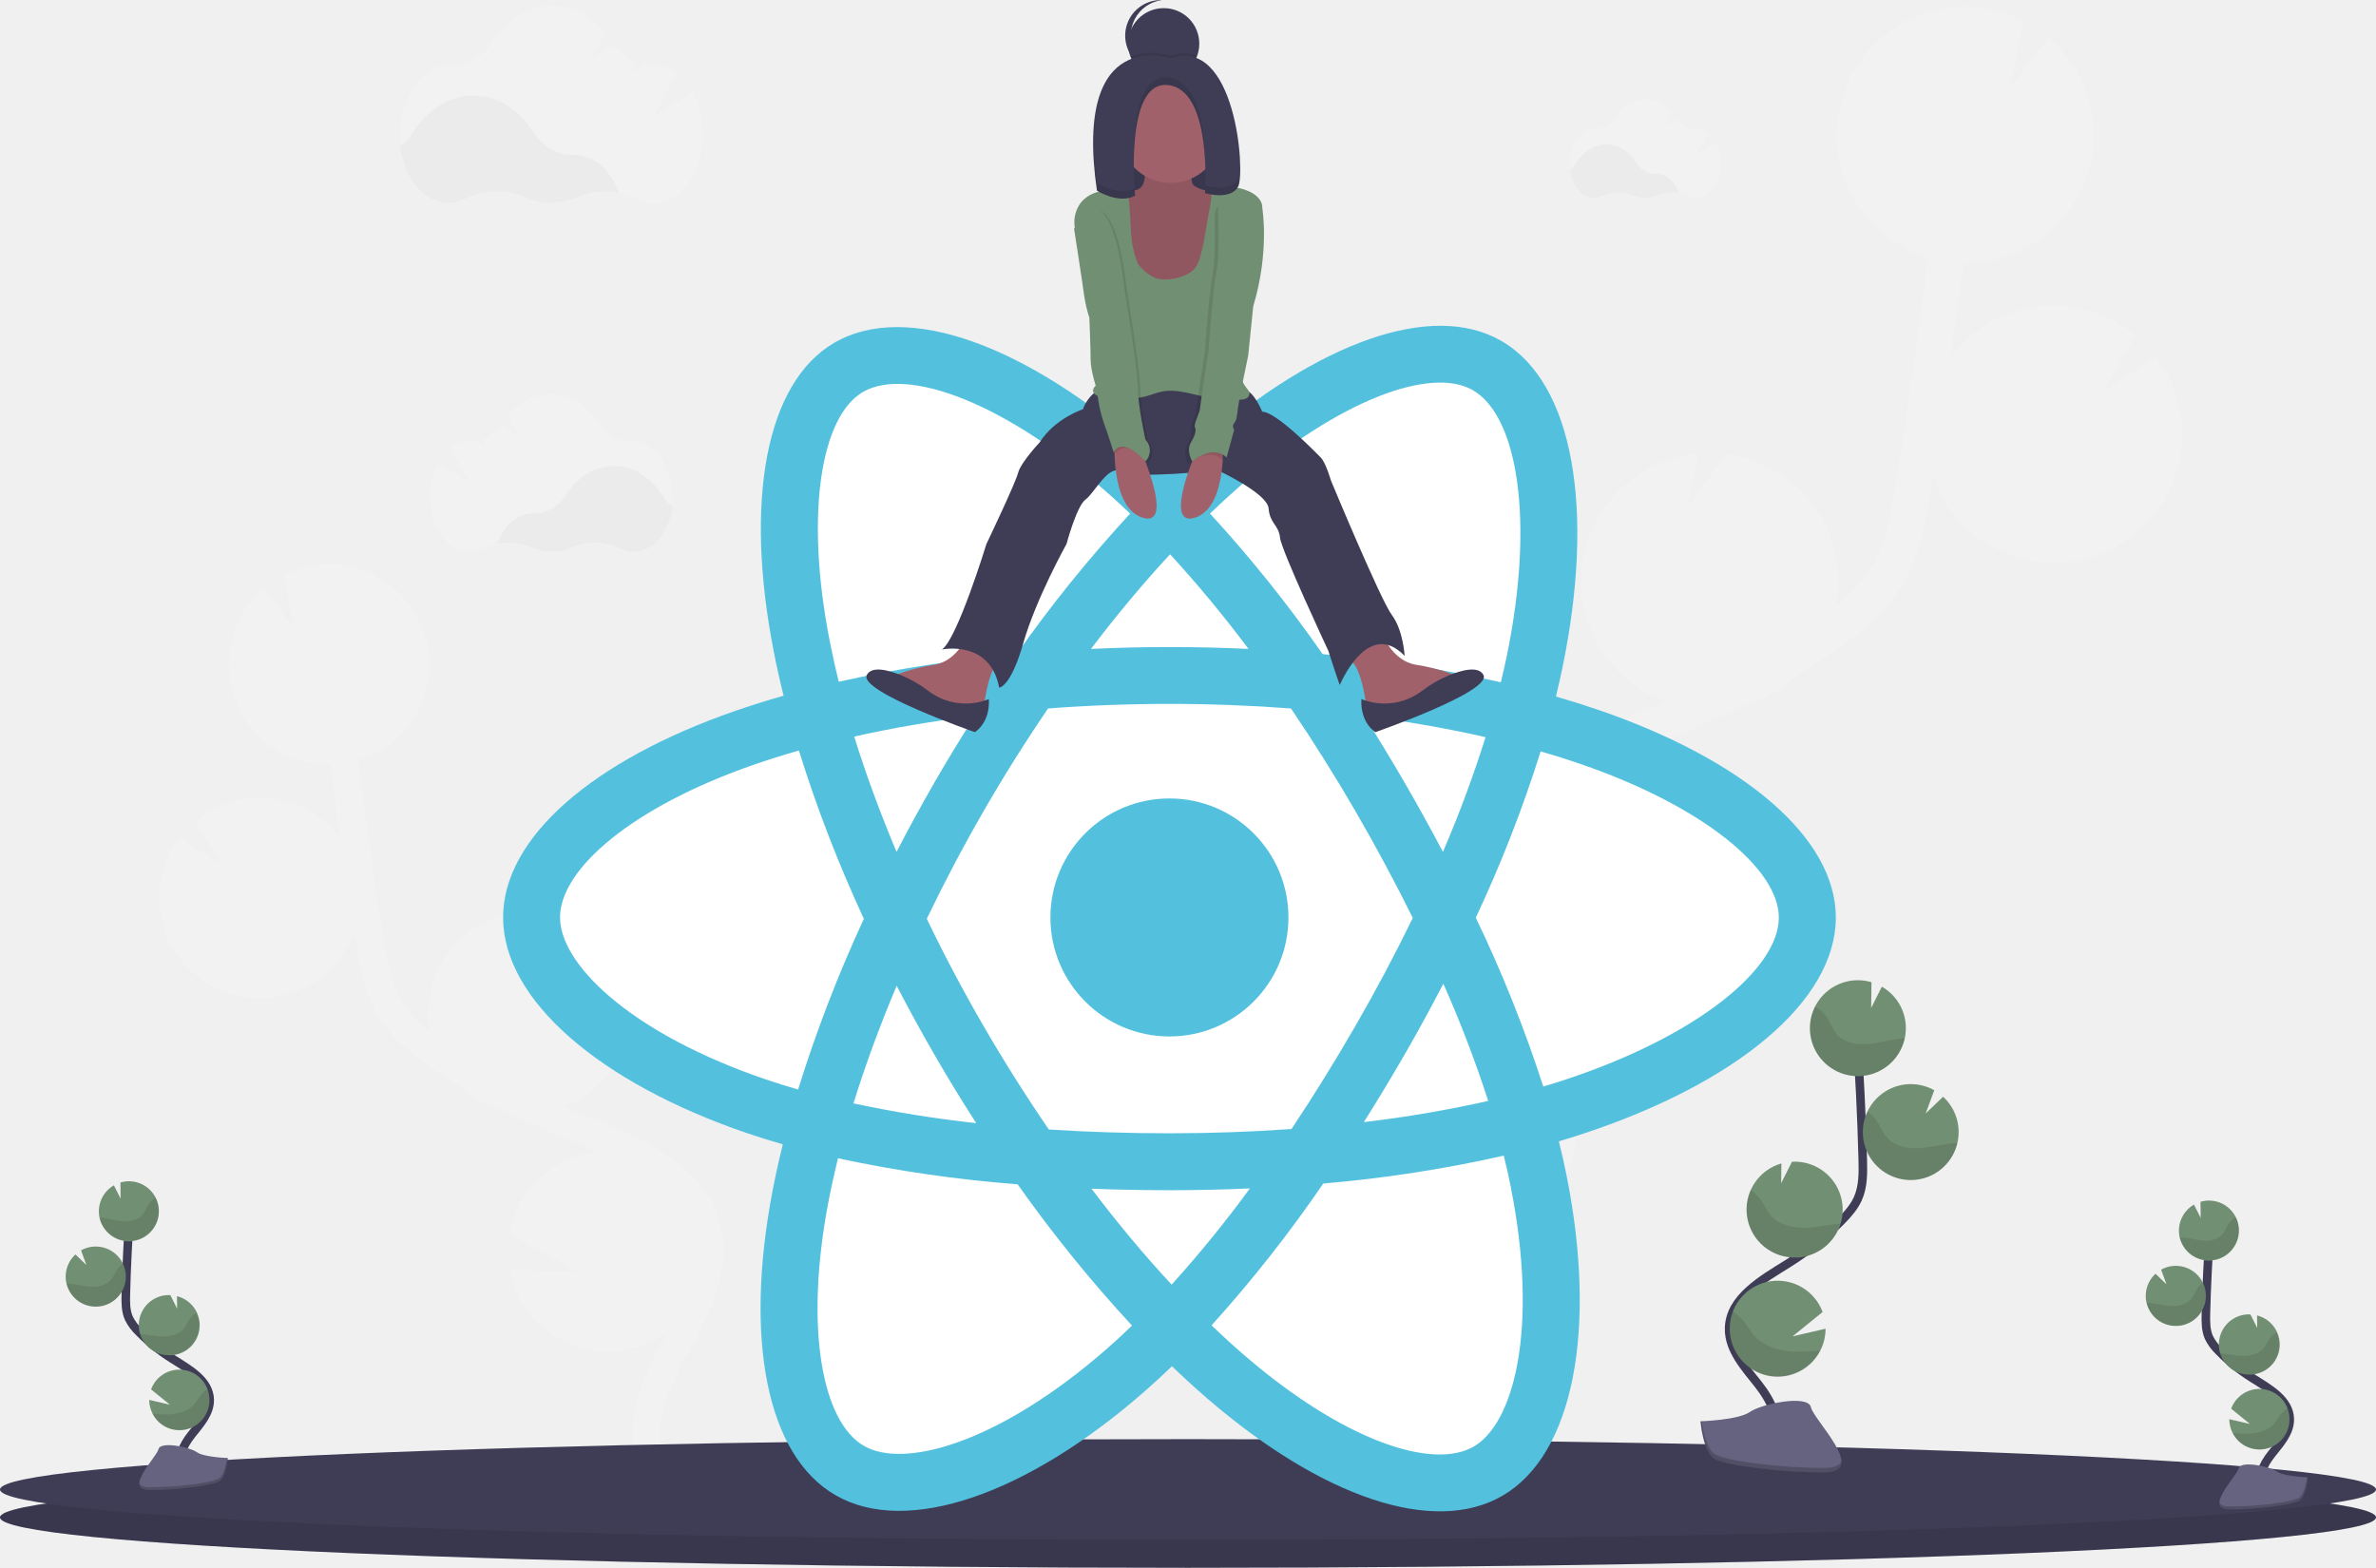
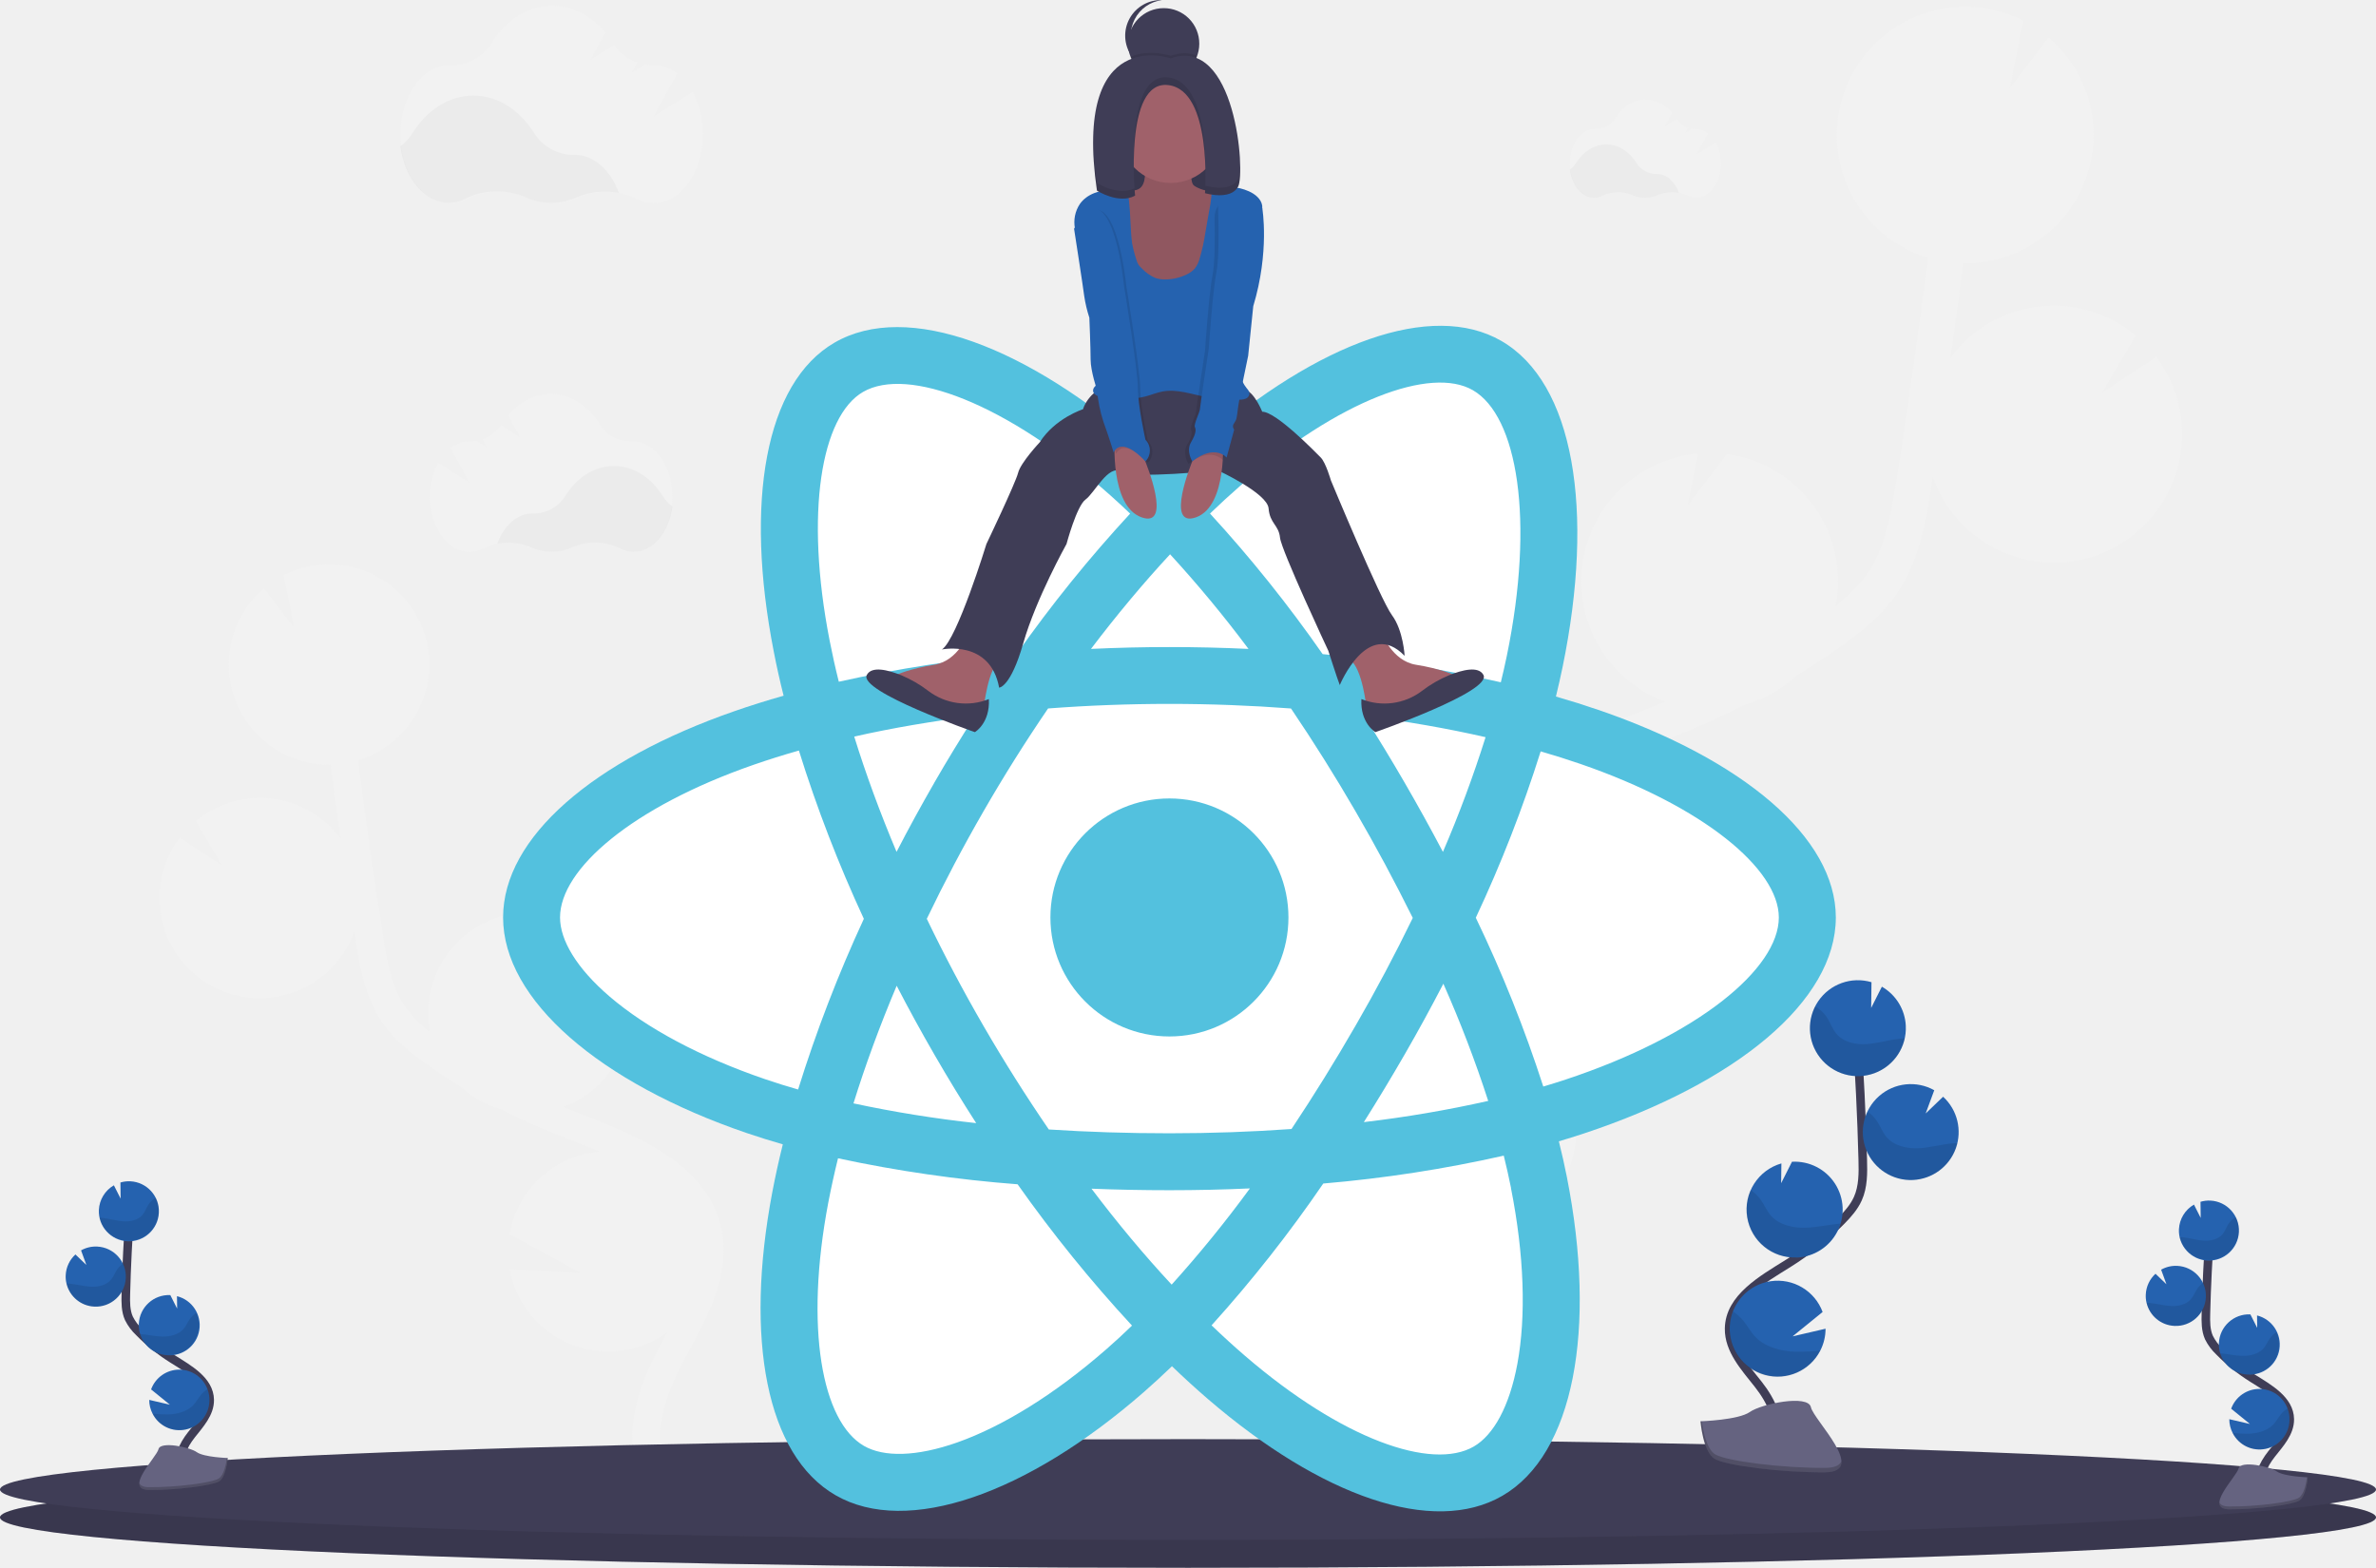
<svg xmlns="http://www.w3.org/2000/svg" id="a75d69e6-d07c-4db3-9c83-72b2470e5561" data-name="Layer 1" width="1108" height="731.18" viewBox="0 0 1108 731.18">
  <path d="M813.68,415.2l6.89-2.7c.66-.26,1.31-.54,2-.81a59.85,59.85,0,0,1,15.28-115.77l-4.8,24.2,18.22-23.92.16,0a59.87,59.87,0,0,1,51.16,67.45c-.15,1.13-.39,2.23-.6,3.34,5.61-4.43,10.87-9.32,14.81-15,8-11.54,10.71-25.76,13.47-43.17,5.47-34.48,10.4-69.34,14.84-104.18a59.83,59.83,0,0,1-42-65.36c.25-1.82.6-3.59,1-5.34.1-.44.2-.88.31-1.31.43-1.69.91-3.35,1.47-5,.09-.27.21-.52.3-.78.5-1.37,1-2.72,1.65-4,.22-.5.44-1,.67-1.47.69-1.43,1.42-2.83,2.22-4.19.27-.45.56-.88.83-1.33.62-1,1.27-2,1.94-2.93.36-.5.71-1,1.08-1.49l.27-.39,0,0a59.81,59.81,0,0,1,74.64-17l-6.24,31.49,18-23.64a59.5,59.5,0,0,1,16.32,68.62h.07c-.17.4-.38.78-.55,1.18-.33.74-.67,1.47-1,2.2-.46.93-1,1.84-1.45,2.74-.38.68-.75,1.36-1.16,2-.59,1-1.23,1.9-1.87,2.83-.38.54-.73,1.1-1.12,1.63-1,1.39-2.12,2.72-3.26,4-.4.45-.83.86-1.25,1.3-.81.86-1.62,1.71-2.48,2.52-.53.5-1.09,1-1.64,1.46-.79.7-1.6,1.38-2.43,2-.59.47-1.19.92-1.79,1.36-.87.63-1.75,1.22-2.64,1.81-.6.39-1.2.78-1.81,1.15-1,.61-2.05,1.17-3.1,1.72-.53.27-1,.57-1.59.83-1.58.77-3.2,1.48-4.85,2.11-.31.12-.64.21-.95.32-1.38.5-2.77,1-4.18,1.35-.61.17-1.23.31-1.85.46-1.15.28-2.31.54-3.48.76q-1,.18-2.07.33c-1.15.17-2.31.3-3.48.4-.69.06-1.37.12-2.07.16-1.26.06-2.53.07-3.8.06a2.08,2.08,0,0,0-.25,0q-2.82,22-5.92,44A59.82,59.82,0,0,1,1042,240.88l-15.68,26.58,25.21-16.59a59.68,59.68,0,0,1,11.5,44.16,58.76,58.76,0,0,1-4.5,15.94,59.83,59.83,0,0,1-111.19-4c-.23,1.48-.45,3-.68,4.46-2.44,15.35-5.47,34.46-16.23,50-7.29,10.56-17.33,18.36-27.09,25.22q-9.52,6.7-19.48,12.77a59.85,59.85,0,0,1-24.53,13.74q-16,8.19-32.69,14.81l-6.95,2.72c-6.25,2.44-12.65,4.94-19,7.6,1,.09,2,.17,3,.3a59.9,59.9,0,0,1,50.86,49.05l-42.31,23.11,42.18-1.89A59.16,59.16,0,0,1,843,534.54a59.87,59.87,0,0,1-82.7,11.74l2.1,3.91c1.4,2.58,2.78,5.15,4.12,7.7,18.33,34.74,19.66,64.74,3.75,84.49l-13-10.45c15.49-19.22,3.2-49.77-5.5-66.27-1.32-2.5-2.68-5-4-7.56C736,536.27,722.65,511.53,728,485.2,736,445.5,779.05,428.7,813.68,415.2Z" transform="translate(-46 -84.41)" fill="#f2f2f2" />
  <path d="M315.6,603.42l-5.38-2.11c-.52-.2-1-.43-1.54-.63a46.75,46.75,0,0,0-11.94-90.42l3.75,18.9-14.22-18.68h-.13a46.76,46.76,0,0,0-40,52.68c.12.89.31,1.74.47,2.61a55.84,55.84,0,0,1-11.56-11.73c-6.23-9-8.37-20.12-10.53-33.71C220.29,493.4,216.45,466.18,213,439a46.72,46.72,0,0,0,32.77-51.05c-.2-1.42-.47-2.8-.79-4.17l-.24-1c-.34-1.32-.71-2.62-1.15-3.88-.07-.21-.16-.41-.24-.61-.39-1.07-.82-2.12-1.28-3.15-.18-.38-.35-.77-.53-1.15-.54-1.11-1.11-2.2-1.73-3.26-.21-.36-.44-.7-.65-1-.49-.78-1-1.55-1.52-2.29-.28-.39-.55-.79-.84-1.17l-.21-.3h0a46.76,46.76,0,0,0-58.29-13.32l4.88,24.6-14.07-18.46a46.48,46.48,0,0,0-12.75,53.59h-.05c.13.31.29.61.43.92.26.58.52,1.15.8,1.72q.54,1.08,1.14,2.13c.29.54.58,1.07.9,1.59.46.75,1,1.48,1.46,2.21.3.42.57.86.88,1.27.8,1.08,1.65,2.12,2.54,3.13.31.35.65.67,1,1,.63.67,1.27,1.33,1.94,2,.41.4.85.77,1.28,1.14q.93.83,1.89,1.59c.46.36.93.71,1.4,1.06.68.49,1.37,1,2.06,1.41.47.31.94.61,1.42.9.79.48,1.6.91,2.42,1.34.42.22.82.45,1.24.66,1.24.6,2.5,1.15,3.79,1.64.24.1.5.16.74.25,1.07.39,2.16.75,3.27,1.06.47.13,1,.24,1.44.35.9.22,1.8.43,2.72.6l1.61.26c.9.13,1.81.23,2.72.31.54.05,1.07.09,1.62.12,1,.05,2,.06,3,.05h.19q2.2,17.22,4.62,34.41a46.71,46.71,0,0,0-67.48-8.14L149.49,488l-19.68-12.95a46.57,46.57,0,0,0-9,34.49A45.8,45.8,0,0,0,124.34,522a46.73,46.73,0,0,0,86.84-3.12c.18,1.15.35,2.32.53,3.48,1.9,12,4.27,26.92,12.67,39.08,5.7,8.24,13.54,14.33,21.16,19.69q7.44,5.24,15.21,10a46.88,46.88,0,0,0,19.16,10.74c8.32,4.26,16.84,8.14,25.54,11.56l5.42,2.13c4.88,1.9,9.88,3.85,14.81,5.93-.78.07-1.57.13-2.36.24A46.77,46.77,0,0,0,283.6,660l33,18-32.94-1.47a46.78,46.78,0,0,0,73.57,29.2c-.55,1-1.09,2-1.64,3.05-1.09,2-2.17,4-3.22,6-14.31,27.13-15.35,50.57-2.92,66l10.13-8.16c-12.1-15-2.5-38.87,4.3-51.76,1-1.95,2.09-3.92,3.16-5.9,9.19-17,19.61-36.37,15.46-56.94C376.29,627.08,342.64,614,315.6,603.42Z" transform="translate(-46 -84.41)" fill="#f2f2f2" />
  <ellipse cx="554" cy="707.68" rx="554" ry="23.5" fill="#3f3d56" />
  <ellipse cx="554" cy="707.68" rx="554" ry="23.5" opacity="0.1" />
  <ellipse cx="554" cy="694.68" rx="554" ry="23.5" fill="#3f3d56" />
  <path d="M131,770.73c-3-5.51.4-12.26,4.28-17.18s8.61-10,8.51-16.29c-.14-9-9.7-14.31-17.33-19.08a84.78,84.78,0,0,1-15.56-12.51,23,23,0,0,1-4.78-6.4c-1.58-3.52-1.53-7.52-1.43-11.38q.5-19.26,1.9-38.48" transform="translate(-46 -84.41)" fill="none" stroke="#3f3d56" stroke-miterlimit="10" stroke-width="4" />
-   <path d="M92.11,648.7a14,14,0,0,1,7-11.49l3.14,6.21-.09-7.52a13.86,13.86,0,0,1,4.62-.56A14,14,0,1,1,92.11,648.7Z" transform="translate(-46 -84.41)" fill="#718f72" />
-   <path d="M117.14,743.7a14,14,0,0,0,26.5-5.76,13.82,13.82,0,0,0-.91-5.69,14,14,0,0,0-26.27.15l8.77,7.13-9.64-2.24A13.89,13.89,0,0,0,117.14,743.7Z" transform="translate(-46 -84.41)" fill="#718f72" />
-   <path d="M124.07,716.45a14,14,0,0,0,4.46-27.54l.07,5.79-3.18-6.29h0a14,14,0,0,0-1.31,28.05Z" transform="translate(-46 -84.41)" fill="#718f72" />
-   <path d="M90,693.78a14,14,0,0,0,1.32-28,13.88,13.88,0,0,0-7.52,1.78l2.48,6.8-5.11-4.9a14,14,0,0,0-4.53,9.69A13.33,13.33,0,0,0,77,683,14,14,0,0,0,90,693.78Z" transform="translate(-46 -84.41)" fill="#718f72" />
+   <path d="M92.11,648.7a14,14,0,0,1,7-11.49l3.14,6.21-.09-7.52a13.86,13.86,0,0,1,4.62-.56A14,14,0,1,1,92.11,648.7Z" transform="translate(-46 -84.41)" fill="#2562af" />
+   <path d="M117.14,743.7a14,14,0,0,0,26.5-5.76,13.82,13.82,0,0,0-.91-5.69,14,14,0,0,0-26.27.15l8.77,7.13-9.64-2.24A13.89,13.89,0,0,0,117.14,743.7Z" transform="translate(-46 -84.41)" fill="#2562af" />
+   <path d="M124.07,716.45a14,14,0,0,0,4.46-27.54l.07,5.79-3.18-6.29h0a14,14,0,0,0-1.31,28.05Z" transform="translate(-46 -84.41)" fill="#2562af" />
+   <path d="M90,693.78a14,14,0,0,0,1.32-28,13.88,13.88,0,0,0-7.52,1.78l2.48,6.8-5.11-4.9a14,14,0,0,0-4.53,9.69A13.33,13.33,0,0,0,77,683,14,14,0,0,0,90,693.78Z" transform="translate(-46 -84.41)" fill="#2562af" />
  <path d="M94,652.44c3.24.36,6.39,1.37,9.64,1.57s6.82-.58,8.88-3.1c1.11-1.37,1.66-3.09,2.59-4.57a10.08,10.08,0,0,1,3.54-3.33,14,14,0,1,1-26.24,9.32C92.94,652.35,93.47,652.39,94,652.44Z" transform="translate(-46 -84.41)" opacity="0.1" />
  <path d="M90,693.78a14,14,0,0,0,13.35-20,10.4,10.4,0,0,0-2.82,2.83c-1,1.51-1.61,3.25-2.78,4.64-2.19,2.57-5.92,3.41-9.31,3.25s-6.66-1.11-10-1.42c-.47,0-.94-.08-1.41-.09A14,14,0,0,0,90,693.78Z" transform="translate(-46 -84.41)" opacity="0.1" />
  <path d="M124.07,716.45a14,14,0,0,0,13.47-19.76,11.36,11.36,0,0,0-3,2.85c-1.09,1.54-1.77,3.31-3,4.73-2.36,2.64-6.34,3.57-9.93,3.48s-6.82-.93-10.28-1.19A14,14,0,0,0,124.07,716.45Z" transform="translate(-46 -84.41)" opacity="0.1" />
  <path d="M117.14,743.7a14,14,0,0,0,26.5-5.76,13.82,13.82,0,0,0-.91-5.69,14,14,0,0,0-3.08,2.74c-1.34,1.63-2.21,3.47-3.76,5-2.87,2.82-7.5,4-11.62,4.09A62.35,62.35,0,0,1,117.14,743.7Z" transform="translate(-46 -84.41)" opacity="0.1" />
  <path d="M152.19,764.39s-11.08-.34-14.41-2.72-17-5.22-17.87-1.4-16.65,19-4.14,19.06,29.06-2,32.39-4S152.19,764.39,152.19,764.39Z" transform="translate(-46 -84.41)" fill="#656380" />
  <path d="M115.54,778c12.51.1,29.06-2,32.4-4,2.53-1.54,3.54-7.09,3.88-9.65l.37,0s-.7,8.93-4,11-19.89,4.08-32.39,4c-3.61,0-4.86-1.31-4.79-3.22C111.48,777.26,112.86,778,115.54,778Z" transform="translate(-46 -84.41)" opacity="0.2" />
  <path d="M1101,779.73c-3-5.51.4-12.26,4.28-17.18s8.61-10,8.51-16.29c-.14-9-9.7-14.31-17.33-19.08a84.78,84.78,0,0,1-15.56-12.51,23,23,0,0,1-4.78-6.4c-1.58-3.52-1.53-7.52-1.43-11.38q.49-19.26,1.9-38.48" transform="translate(-46 -84.41)" fill="none" stroke="#3f3d56" stroke-miterlimit="10" stroke-width="4" />
-   <path d="M1062.11,657.7a14,14,0,0,1,7-11.49l3.14,6.21-.09-7.52a13.86,13.86,0,0,1,4.62-.56,14,14,0,1,1-14.68,13.36Z" transform="translate(-46 -84.41)" fill="#718f72" />
-   <path d="M1087.14,752.7a14,14,0,0,0,26.5-5.76,13.82,13.82,0,0,0-.91-5.69,14,14,0,0,0-26.27.15l8.77,7.13-9.64-2.24A13.89,13.89,0,0,0,1087.14,752.7Z" transform="translate(-46 -84.41)" fill="#718f72" />
-   <path d="M1094.07,725.45a14,14,0,0,0,4.46-27.54l.07,5.79-3.18-6.29h0a14,14,0,0,0-1.31,28.05Z" transform="translate(-46 -84.41)" fill="#718f72" />
-   <path d="M1060,702.78a14,14,0,0,0,1.32-28,13.88,13.88,0,0,0-7.52,1.78l2.48,6.8-5.11-4.9a14,14,0,0,0-4.53,9.69A13.33,13.33,0,0,0,1047,692,14,14,0,0,0,1060,702.78Z" transform="translate(-46 -84.41)" fill="#718f72" />
+   <path d="M1062.11,657.7a14,14,0,0,1,7-11.49l3.14,6.21-.09-7.52a13.86,13.86,0,0,1,4.62-.56,14,14,0,1,1-14.68,13.36Z" transform="translate(-46 -84.41)" fill="#2562af" />
+   <path d="M1087.14,752.7a14,14,0,0,0,26.5-5.76,13.82,13.82,0,0,0-.91-5.69,14,14,0,0,0-26.27.15l8.77,7.13-9.64-2.24A13.89,13.89,0,0,0,1087.14,752.7Z" transform="translate(-46 -84.41)" fill="#2562af" />
+   <path d="M1094.07,725.45a14,14,0,0,0,4.46-27.54l.07,5.79-3.18-6.29h0a14,14,0,0,0-1.31,28.05Z" transform="translate(-46 -84.41)" fill="#2562af" />
+   <path d="M1060,702.78a14,14,0,0,0,1.32-28,13.88,13.88,0,0,0-7.52,1.78l2.48,6.8-5.11-4.9a14,14,0,0,0-4.53,9.69A13.33,13.33,0,0,0,1047,692,14,14,0,0,0,1060,702.78Z" transform="translate(-46 -84.41)" fill="#2562af" />
  <path d="M1064,661.44c3.24.36,6.39,1.37,9.64,1.57s6.82-.58,8.88-3.1c1.11-1.37,1.66-3.09,2.59-4.57a10.08,10.08,0,0,1,3.54-3.33,14,14,0,1,1-26.24,9.32C1062.94,661.35,1063.47,661.39,1064,661.44Z" transform="translate(-46 -84.41)" opacity="0.1" />
  <path d="M1060,702.78a14,14,0,0,0,13.35-20,10.4,10.4,0,0,0-2.82,2.83c-1,1.51-1.61,3.25-2.78,4.64-2.19,2.57-5.92,3.41-9.31,3.25s-6.66-1.11-10-1.42c-.47,0-.94-.08-1.41-.09A14,14,0,0,0,1060,702.78Z" transform="translate(-46 -84.41)" opacity="0.1" />
  <path d="M1094.07,725.45a14,14,0,0,0,13.47-19.76,11.36,11.36,0,0,0-3,2.85c-1.09,1.54-1.77,3.31-3,4.73-2.36,2.64-6.34,3.57-9.93,3.48s-6.82-.93-10.28-1.19A14,14,0,0,0,1094.07,725.45Z" transform="translate(-46 -84.41)" opacity="0.1" />
  <path d="M1087.14,752.7a14,14,0,0,0,26.5-5.76,13.82,13.82,0,0,0-.91-5.69,14,14,0,0,0-3.08,2.74c-1.34,1.63-2.21,3.47-3.76,5-2.87,2.82-7.5,4-11.62,4.09A62.35,62.35,0,0,1,1087.14,752.7Z" transform="translate(-46 -84.41)" opacity="0.1" />
  <path d="M1122.19,773.39s-11.08-.34-14.41-2.72-17-5.22-17.87-1.4-16.65,19-4.14,19.06,29.06-2,32.39-4S1122.19,773.39,1122.19,773.39Z" transform="translate(-46 -84.41)" fill="#656380" />
  <path d="M1085.54,787c12.51.1,29.06-2,32.4-4,2.53-1.54,3.54-7.09,3.88-9.65l.37,0s-.7,8.93-4,11-19.89,4.08-32.39,4c-3.61,0-4.86-1.31-4.79-3.22C1081.48,786.26,1082.86,787,1085.54,787Z" transform="translate(-46 -84.41)" opacity="0.2" />
  <path d="M791.57,415.56q-9.92-3.4-20-6.3,1.66-6.79,3.09-13.65c15.14-73.51,5.24-132.73-28.57-152.22-32.42-18.7-85.44.8-139,47.39q-7.92,6.92-15.47,14.2-5.07-4.85-10.3-9.51C525.21,245.64,469,224.65,435.18,244.2c-32.39,18.75-42,74.42-28.35,144.09q2,10.35,4.59,20.58c-7.95,2.26-15.64,4.67-23,7.24C322.63,439,280.61,475,280.61,512.29c0,38.51,45.11,77.14,113.64,100.56q8.34,2.83,16.8,5.26-2.74,11-4.88,22.18c-13,68.46-2.84,122.82,29.46,141.45C469,801,525,781.2,579.52,733.54c4.31-3.77,8.63-7.77,13-11.95q8.18,7.89,16.79,15.32c52.82,45.45,105,63.81,137.26,45.12,33.33-19.29,44.16-77.69,30.1-148.73q-1.6-8.14-3.73-16.61,5.91-1.74,11.56-3.61c71.24-23.6,117.6-61.76,117.6-100.79,0-37.43-43.38-73.62-110.5-96.73Z" transform="translate(-46 -84.41)" fill="#53c1de" />
  <path d="M776.12,587.88c-3.4,1.13-6.88,2.21-10.44,3.27a621.6,621.6,0,0,0-31.47-78.73,623.06,623.06,0,0,0,30.25-77.58c6.35,1.84,12.53,3.78,18.47,5.83,57.51,19.79,92.59,49.06,92.59,71.62,0,24-37.89,55.21-99.4,75.59ZM750.6,638.46c6.22,31.41,7.1,59.81,3,82-3.7,19.95-11.14,33.25-20.34,38.58-19.59,11.33-61.47-3.4-106.64-42.27q-7.77-6.69-15.63-14.25a624.23,624.23,0,0,0,52.09-66.14,620.2,620.2,0,0,0,84.17-13q1.9,7.68,3.37,15ZM492.48,757.1c-19.14,6.76-34.38,6.95-43.59,1.64-19.6-11.31-27.75-55-16.63-113.5q2-10.37,4.53-20.63a625.79,625.79,0,0,0,83.75,12.13,645.09,645.09,0,0,0,53.35,65.9q-5.79,5.61-11.84,10.91c-24.11,21.08-48.28,36-69.57,43.55ZM402.84,587.73c-30.31-10.36-55.33-23.82-72.49-38.5-15.41-13.2-23.19-26.31-23.19-36.94,0-22.63,33.74-51.5,90-71.11q10.6-3.69,21.39-6.73a637.08,637.08,0,0,0,30.29,78.48,646.29,646.29,0,0,0-30.66,79.6Q410.44,590.32,402.84,587.73Zm30.05-204.54c-11.68-59.69-3.93-104.72,15.59-116,20.79-12,66.76,5.12,115.22,48.15,3.1,2.75,6.21,5.63,9.32,8.6a635.89,635.89,0,0,0-52.93,65.52,648.42,648.42,0,0,0-82.93,12.89q-2.39-9.52-4.27-19.15ZM701,449.38q-9.11-15.74-18.89-31.08c19.83,2.51,38.82,5.83,56.66,9.91a565.54,565.54,0,0,1-19.89,53.51q-8.61-16.35-17.88-32.34ZM591.64,342.91a569.3,569.3,0,0,1,36.57,44.14q-36.71-1.73-73.45,0c12.07-15.92,24.44-30.72,36.88-44.13Zm-110,106.65q-9.15,15.87-17.55,32.14c-7.73-18.33-14.34-36.36-19.74-53.77,17.73-4,36.64-7.21,56.34-9.68Q490.77,433.69,481.62,449.56Zm19.61,158.65A564.64,564.64,0,0,1,444,599c5.49-17.71,12.25-36.13,20.15-54.86q8.43,16.29,17.61,32.16Q491.1,592.49,501.23,608.21Zm91.14,75.33C579.79,670,567.24,655,555,638.79q17.85.71,36.36.71,19,0,37.51-.84A563.94,563.94,0,0,1,592.37,683.54ZM719.08,543.19A562.82,562.82,0,0,1,740,597.85a561.35,561.35,0,0,1-58,9.89q9.85-15.63,19.08-31.63,9.38-16.26,18-32.92Zm-41,19.66q-14.12,24.52-29.81,48.1c-18.44,1.32-37.49,2-56.91,2s-38.15-.6-56.27-1.78Q519,587.67,504.7,563t-26.51-50.08q12.27-25.53,26.43-50.1h0q14.14-24.56,30.13-48c18.49-1.4,37.43-2.13,56.59-2.13s38.22.74,56.69,2.14q15.81,23.37,30,47.81t26.79,49.87q-12.45,25.62-26.71,50.3Zm54.77-296.46c20.81,12,28.9,60.4,15.83,123.87q-1.29,6.19-2.8,12.35a635.74,635.74,0,0,0-83.09-13.13,625.16,625.16,0,0,0-52.53-65.56q7-6.74,14.29-13.11c45.88-39.93,88.76-55.69,108.3-44.42Z" transform="translate(-46 -84.41)" fill="#fff" />
  <path d="M591.34,456.79a55.5,55.5,0,1,1-55.5,55.5,55.49,55.49,0,0,1,55.5-55.5" transform="translate(-46 -84.41)" fill="#53c1de" />
  <path d="M605.26,104.81a16.6,16.6,0,1,1-16.6-16.6A16.52,16.52,0,0,1,605.26,104.81Z" transform="translate(-46 -84.41)" fill="#3f3d56" />
  <path d="M575.4,109a16.62,16.62,0,0,1,12.49-24.54,16.6,16.6,0,1,0,1.41,33.07A16.6,16.6,0,0,1,575.4,109Z" transform="translate(-46 -84.41)" fill="#3f3d56" />
  <rect x="521.91" y="43.52" width="44.47" height="69.37" fill="#3f3d56" />
  <rect x="521.91" y="43.52" width="44.47" height="69.37" opacity="0.1" />
  <path d="M497.66,379.61s-4.75,13.05-16,14.83-17.79,4.74-17.79,4.74l26.68,17.19,14.23-1.78s1.78-18.38,7.71-22.53S497.66,379.61,497.66,379.61Z" transform="translate(-46 -84.41)" fill="#a0616a" />
  <path d="M690.34,379.61s4.75,13.05,16,14.83,17.79,4.74,17.79,4.74l-26.68,17.19-14.23-1.78s-1.78-18.38-7.71-22.53S690.34,379.61,690.34,379.61Z" transform="translate(-46 -84.41)" fill="#a0616a" />
  <path d="M560.5,264.59s-7.11,3.56-9.48,10.68c0,0-13,4.15-20.16,15.41,0,0-8.9,9.49-10.08,14.23S506,338.11,506,338.11s-13.64,44.47-20.75,49.21c0,0,22.53-4.74,26.68,17.79,0,0,5.33,0,11.26-20.75s20.16-46.25,20.16-46.25,4.74-17.78,8.89-20.75,10.67-16.6,16.6-13,45.06-.6,45.06-.6S637,314.4,637.58,321.51s4.74,7.71,5.33,13.64,22.53,52.76,22.53,52.76,4.15,13,5.34,16c0,0,13-31.42,30.24-13.63,0,0-.6-11.86-5.93-19s-28.46-62.84-28.46-62.84-2.37-8.3-4.74-10.67-20.76-21.35-27.28-21.35c0,0-3.55-8.89-7.7-10.08Z" transform="translate(-46 -84.41)" fill="#3f3d56" />
  <path d="M507.14,410.44a28.89,28.89,0,0,1-28.22-3.79,56.37,56.37,0,0,0-12.59-7.3c-6.29-2.54-13.81-4.42-16.1-.17-4.15,7.71,50.39,26.68,50.39,26.68S507.74,421.71,507.14,410.44Z" transform="translate(-46 -84.41)" fill="#3f3d56" />
  <path d="M680.86,410.44a28.89,28.89,0,0,0,28.22-3.79,56.37,56.37,0,0,1,12.59-7.3c6.29-2.54,13.81-4.42,16.1-.17,4.15,7.71-50.39,26.68-50.39,26.68S680.26,421.71,680.86,410.44Z" transform="translate(-46 -84.41)" fill="#3f3d56" />
  <path d="M579.88,167.08c-.22,2.06-.9,4.29-2.66,5.38-1.44.9-3.26.83-4.92,1.17a11.46,11.46,0,0,0-7.82,6.77,17.51,17.51,0,0,0-.75,10.55,39.22,39.22,0,0,0,1.52,5.06c1.74,4.92,3.84,9.8,7.09,13.89a59,59,0,0,0,9.3,8.77c2.11,1.72,4.29,3.47,6.89,4.28a21.75,21.75,0,0,0,5.4.72c2.25.1,4.65.17,6.6-.95,3-1.73,3.89-5.55,5.52-8.62,1.38-2.6,3.44-4.81,4.73-7.46a29.49,29.49,0,0,0,2-6.52l2.77-12.3c1-4.47,1.92-9.51-.59-13.34a2.28,2.28,0,0,0-.74-.77,2.79,2.79,0,0,0-1.52-.15,16.44,16.44,0,0,1-9.15-2.09,3.93,3.93,0,0,1-1.15-.9,4.72,4.72,0,0,1-.7-2.12,22.2,22.2,0,0,0-1.28-4.45,3,3,0,0,0-.87-1.34,3.15,3.15,0,0,0-1.41-.47,114.47,114.47,0,0,0-12.93-1.35c-1.42-.07-3.56-.64-4.54.62S580,165.58,579.88,167.08Z" transform="translate(-46 -84.41)" fill="#a0616a" />
  <path d="M579.88,167.08c-.22,2.06-.9,4.29-2.66,5.38-1.44.9-3.26.83-4.92,1.17a11.46,11.46,0,0,0-7.82,6.77,17.51,17.51,0,0,0-.75,10.55,39.22,39.22,0,0,0,1.52,5.06c1.74,4.92,3.84,9.8,7.09,13.89a59,59,0,0,0,9.3,8.77c2.11,1.72,4.29,3.47,6.89,4.28a21.75,21.75,0,0,0,5.4.72c2.25.1,4.65.17,6.6-.95,3-1.73,3.89-5.55,5.52-8.62,1.38-2.6,3.44-4.81,4.73-7.46a29.49,29.49,0,0,0,2-6.52l2.77-12.3c1-4.47,1.92-9.51-.59-13.34a2.28,2.28,0,0,0-.74-.77,2.79,2.79,0,0,0-1.52-.15,16.44,16.44,0,0,1-9.15-2.09,3.93,3.93,0,0,1-1.15-.9,4.72,4.72,0,0,1-.7-2.12,22.2,22.2,0,0,0-1.28-4.45,3,3,0,0,0-.87-1.34,3.15,3.15,0,0,0-1.41-.47,114.47,114.47,0,0,0-12.93-1.35c-1.42-.07-3.56-.64-4.54.62S580,165.58,579.88,167.08Z" transform="translate(-46 -84.41)" opacity="0.1" />
-   <path d="M571.85,174.15a26.93,26.93,0,0,0-7.13-1.12c-5.72-.14-11.84,1.83-15.14,6.5A15.34,15.34,0,0,0,547.29,191a23.57,23.57,0,0,0,5.2,10.66,32,32,0,0,1,4,5.24c1.58,3,1.63,6.59,2.06,10,1,8.12,4.46,15.75,5.83,23.82s.19,17.42-6.18,22.55c-1.07.86-2.37,1.77-2.46,3.14-.14,2.19,2.71,3.12,4.9,3.33,6.55.62,13.27,1.23,19.63-.46,2.63-.7,5.17-1.79,7.85-2.29,6.8-1.27,13.64,1.34,20.45,2.59a90.61,90.61,0,0,0,14.91,1.21,7.94,7.94,0,0,0,3.43-.45,2.75,2.75,0,0,0,1.74-2.74,4.76,4.76,0,0,0-1.18-2c-3.44-4.25-4.49-9.9-5.43-15.29l-3.15-18.11c-1.69-9.68-3.26-20.2,1.32-28.89,3.29-6.25,9.36-10.65,12.83-16.8a9.84,9.84,0,0,0,1.55-6.28c-.52-3.09-3.31-5.3-6.17-6.59A23.21,23.21,0,0,0,611,173c.1,4.33-1,8.71-1.71,13l-1.21,7a88.83,88.83,0,0,1-2.71,12.2,12.85,12.85,0,0,1-2.17,4.42,11.43,11.43,0,0,1-3.83,2.79,22.83,22.83,0,0,1-10.14,2.32,13.54,13.54,0,0,1-4.48-.69,19,19,0,0,1-6.17-4.34,10.11,10.11,0,0,1-1.63-1.77,9.93,9.93,0,0,1-1.11-2.67,55.42,55.42,0,0,1-1.91-7.48c-.3-1.94-.4-3.91-.54-5.87C573,186.12,573,179.72,571.85,174.15Z" transform="translate(-46 -84.41)" fill="#718f72" />
+   <path d="M571.85,174.15a26.93,26.93,0,0,0-7.13-1.12c-5.72-.14-11.84,1.83-15.14,6.5A15.34,15.34,0,0,0,547.29,191a23.57,23.57,0,0,0,5.2,10.66,32,32,0,0,1,4,5.24c1.58,3,1.63,6.59,2.06,10,1,8.12,4.46,15.75,5.83,23.82s.19,17.42-6.18,22.55c-1.07.86-2.37,1.77-2.46,3.14-.14,2.19,2.71,3.12,4.9,3.33,6.55.62,13.27,1.23,19.63-.46,2.63-.7,5.17-1.79,7.85-2.29,6.8-1.27,13.64,1.34,20.45,2.59a90.61,90.61,0,0,0,14.91,1.21,7.94,7.94,0,0,0,3.43-.45,2.75,2.75,0,0,0,1.74-2.74,4.76,4.76,0,0,0-1.18-2c-3.44-4.25-4.49-9.9-5.43-15.29l-3.15-18.11c-1.69-9.68-3.26-20.2,1.32-28.89,3.29-6.25,9.36-10.65,12.83-16.8a9.84,9.84,0,0,0,1.55-6.28c-.52-3.09-3.31-5.3-6.17-6.59A23.21,23.21,0,0,0,611,173c.1,4.33-1,8.71-1.71,13l-1.21,7a88.83,88.83,0,0,1-2.71,12.2,12.85,12.85,0,0,1-2.17,4.42,11.43,11.43,0,0,1-3.83,2.79,22.83,22.83,0,0,1-10.14,2.32,13.54,13.54,0,0,1-4.48-.69,19,19,0,0,1-6.17-4.34,10.11,10.11,0,0,1-1.63-1.77,9.93,9.93,0,0,1-1.11-2.67,55.42,55.42,0,0,1-1.91-7.48c-.3-1.94-.4-3.91-.54-5.87C573,186.12,573,179.72,571.85,174.15Z" transform="translate(-46 -84.41)" fill="#2562af" />
  <path d="M565.84,288.9s-2.37,31.43,12.45,36.76,1.78-26.09,1.78-26.09l-4.75-9.48Z" transform="translate(-46 -84.41)" fill="#a0616a" />
  <path d="M616.23,288.9s2.37,31.43-12.45,36.76S602,299.57,602,299.57l4.75-9.48Z" transform="translate(-46 -84.41)" fill="#a0616a" />
  <path d="M552.79,184l-4.74,7.71s4.15,26.68,4.74,31.42a62.2,62.2,0,0,0,2.38,10.08s.59,14.23.59,19.57,3,14.23,3,14.23a64.82,64.82,0,0,0,3,14.82c2.37,6.52,4.74,14.23,4.74,14.23s3-8.3,14.82,4.15a7.18,7.18,0,0,0,0-10.08s-3.55-16-3.55-24.31-6.53-48-6.53-48S567,172.7,552.79,184Z" transform="translate(-46 -84.41)" opacity="0.1" />
-   <path d="M551.61,183.37l-4.74,7.71s4.15,26.68,4.74,31.42A61.84,61.84,0,0,0,554,232.58s.59,14.23.59,19.56,3,14.23,3,14.23a64.53,64.53,0,0,0,3,14.82c2.37,6.53,4.75,14.23,4.75,14.23s3-8.3,14.82,4.15a7.18,7.18,0,0,0,0-10.07s-3.56-16-3.56-24.31-6.52-48-6.52-48S565.84,172.1,551.61,183.37Z" transform="translate(-46 -84.41)" fill="#718f72" />
+   <path d="M551.61,183.37l-4.74,7.71s4.15,26.68,4.74,31.42A61.84,61.84,0,0,0,554,232.58s.59,14.23.59,19.56,3,14.23,3,14.23a64.53,64.53,0,0,0,3,14.82c2.37,6.53,4.75,14.23,4.75,14.23s3-8.3,14.82,4.15a7.18,7.18,0,0,0,0-10.07s-3.56-16-3.56-24.31-6.52-48-6.52-48S565.84,172.1,551.61,183.37Z" transform="translate(-46 -84.41)" fill="#2562af" />
  <path d="M629.87,179.22l3,3.53s3.49,20.18-4.22,45.68l-2.37,23.12s-4.15,19.57-4.74,24.31-.59,5.33-1.78,7.11a2.29,2.29,0,0,0,0,3l-3.56,13s-5.33-6.52-16,1.78c0,0-3-4.74-.6-8.89s2.37-5.93,1.78-7.12,2.37-7.11,2.37-8.3S607.93,248,607.93,248s1.78-26.68,3.56-35.57c1.09-5.47,1.07-17.66.88-26.24-.19-8.94,10.63-13.78,17-7.5C629.52,178.85,629.7,179,629.87,179.22Z" transform="translate(-46 -84.41)" opacity="0.1" />
-   <path d="M631.65,178l3,3.53s3.49,20.19-4.22,45.68l-2.37,23.12s-4.15,19.57-4.74,24.31-.6,5.34-1.78,7.12a2.28,2.28,0,0,0,0,3L618,297.8s-5.33-6.53-16,1.77c0,0-3-4.74-.59-8.89s2.37-5.93,1.78-7.11,2.37-7.12,2.37-8.3,4.15-28.46,4.15-28.46,1.78-26.68,3.56-35.58.59-35.57.59-35.57S623.35,169.14,631.65,178Z" transform="translate(-46 -84.41)" fill="#718f72" />
+   <path d="M631.65,178l3,3.53s3.49,20.19-4.22,45.68l-2.37,23.12s-4.15,19.57-4.74,24.31-.6,5.34-1.78,7.12a2.28,2.28,0,0,0,0,3L618,297.8s-5.33-6.53-16,1.77c0,0-3-4.74-.59-8.89s2.37-5.93,1.78-7.11,2.37-7.12,2.37-8.3,4.15-28.46,4.15-28.46,1.78-26.68,3.56-35.58.59-35.57.59-35.57S623.35,169.14,631.65,178Z" transform="translate(-46 -84.41)" fill="#2562af" />
  <circle cx="545.92" cy="61.61" r="23.72" fill="#a0616a" />
  <path d="M604.29,110.41a16.6,16.6,0,0,1-31.09.44c9.26-3.73,18.72-.41,18.72-.41C596.65,108.78,600.75,108.93,604.29,110.41Z" transform="translate(-46 -84.41)" opacity="0.1" />
  <path d="M591.92,111.63s-45.65-16-34.38,61.66c0,0,10.08,6.52,17.78,2.37,0,0-5.33-53.95,15.42-51.58s17.19,50.4,17.19,50.4,11.86,3.55,15.42-3S622.16,101,591.92,111.63Z" transform="translate(-46 -84.41)" fill="#3f3d56" />
  <path d="M590.74,120.52c-14.24-1.62-16.2,23.27-16,39.05.17-15.69,2.81-37,16-35.49,14.81,1.69,17.24,26.66,17.41,40.8C608.32,151.9,606.9,122.37,590.74,120.52Z" transform="translate(-46 -84.41)" opacity="0.1" />
  <path d="M557.54,169.73a159.38,159.38,0,0,1-1.77-20.53,152.12,152.12,0,0,0,1.77,24.09s10.08,6.52,17.78,2.37c0,0-.12-1.28-.26-3.43C567.39,176.1,557.54,169.73,557.54,169.73Z" transform="translate(-46 -84.41)" opacity="0.1" />
  <path d="M623.35,168c-3.32,6.08-13.83,3.41-15.25,3-.07,2.2-.17,3.52-.17,3.52s11.86,3.55,15.42-3c.73-1.34,1.11-5.13,1-10.2C624.25,164.57,623.9,167,623.35,168Z" transform="translate(-46 -84.41)" opacity="0.1" />
  <path d="M872.73,757.37c4.74-8.78-.64-19.54-6.82-27.37s-13.73-16-13.57-26c.23-14.35,15.45-22.81,27.62-30.42a134.77,134.77,0,0,0,24.79-19.93c3-3.05,5.87-6.31,7.62-10.21,2.52-5.6,2.45-12,2.29-18.12q-.79-30.71-3-61.34" transform="translate(-46 -84.41)" fill="none" stroke="#3f3d56" stroke-miterlimit="10" stroke-width="4" />
-   <path d="M934.74,562.9a22.31,22.31,0,0,0-11.16-18.32l-5,9.9.15-12a22.37,22.37,0,1,0,16,20.41Z" transform="translate(-46 -84.41)" fill="#718f72" />
-   <path d="M894.86,714.29a22.36,22.36,0,1,1,1.08-18l-14,11.37,15.37-3.57A22.25,22.25,0,0,1,894.86,714.29Z" transform="translate(-46 -84.41)" fill="#718f72" />
-   <path d="M883.81,670.86A22.37,22.37,0,0,1,876.72,627l-.12,9.22,5.06-10h.06a22.37,22.37,0,1,1,2.09,44.69Z" transform="translate(-46 -84.41)" fill="#718f72" />
-   <path d="M938.11,634.73A22.37,22.37,0,1,1,948,592.87l-4,10.83,8.13-7.8a22.37,22.37,0,0,1-14.07,38.83Z" transform="translate(-46 -84.41)" fill="#718f72" />
+   <path d="M934.74,562.9a22.31,22.31,0,0,0-11.16-18.32l-5,9.9.15-12a22.37,22.37,0,1,0,16,20.41Z" transform="translate(-46 -84.41)" fill="#2562af" />
+   <path d="M894.86,714.29a22.36,22.36,0,1,1,1.08-18l-14,11.37,15.37-3.57A22.25,22.25,0,0,1,894.86,714.29Z" transform="translate(-46 -84.41)" fill="#2562af" />
+   <path d="M883.81,670.86A22.37,22.37,0,0,1,876.72,627l-.12,9.22,5.06-10h.06a22.37,22.37,0,1,1,2.09,44.69Z" transform="translate(-46 -84.41)" fill="#2562af" />
+   <path d="M938.11,634.73A22.37,22.37,0,1,1,948,592.87l-4,10.83,8.13-7.8a22.37,22.37,0,0,1-14.07,38.83Z" transform="translate(-46 -84.41)" fill="#2562af" />
  <path d="M931.74,568.86c-5.17.57-10.19,2.18-15.37,2.5s-10.87-.92-14.14-5c-1.77-2.17-2.65-4.91-4.14-7.28a16,16,0,0,0-5.63-5.3,22.37,22.37,0,1,0,41.81,14.84C933.42,568.71,932.58,568.77,931.74,568.86Z" transform="translate(-46 -84.41)" opacity="0.1" />
  <path d="M938.11,634.73a22.39,22.39,0,0,1-21.28-31.91,16.37,16.37,0,0,1,4.5,4.51c1.59,2.4,2.56,5.18,4.43,7.39,3.48,4.09,9.44,5.43,14.84,5.19s10.6-1.78,16-2.28c.75-.06,1.5-.11,2.26-.13A22.37,22.37,0,0,1,938.11,634.73Z" transform="translate(-46 -84.41)" opacity="0.1" />
  <path d="M883.81,670.86a22.37,22.37,0,0,1-21.46-31.49,17.83,17.83,0,0,1,4.73,4.55c1.74,2.45,2.82,5.27,4.86,7.54,3.77,4.2,10.11,5.68,15.83,5.54,5.54-.12,10.87-1.48,16.38-1.9A22.36,22.36,0,0,1,883.81,670.86Z" transform="translate(-46 -84.41)" opacity="0.1" />
  <path d="M894.86,714.29A22.37,22.37,0,0,1,854.08,696a22.27,22.27,0,0,1,4.91,4.38c2.13,2.59,3.53,5.53,6,7.94,4.57,4.49,11.95,6.34,18.52,6.51A97.1,97.1,0,0,0,894.86,714.29Z" transform="translate(-46 -84.41)" opacity="0.1" />
  <path d="M839,747.26s17.65-.54,23-4.33,27.16-8.31,28.48-2.24,26.53,30.22,6.6,30.38-46.31-3.1-51.62-6.34S839,747.26,839,747.26Z" transform="translate(-46 -84.41)" fill="#656380" />
  <path d="M897.4,769c-19.93.16-46.31-3.11-51.62-6.34-4-2.47-5.65-11.3-6.19-15.38l-.59,0s1.12,14.24,6.43,17.47,31.69,6.5,51.62,6.34c5.75,0,7.74-2.09,7.63-5.12C903.88,767.78,901.69,768.92,897.4,769Z" transform="translate(-46 -84.41)" opacity="0.2" />
  <path d="M369,127.27l-18.25,11.57,11.08-20.15a18,18,0,0,0-11-3.94h-.3a21.58,21.58,0,0,1-3.78-.28l-6.19,3.92,2.65-4.82a22.06,22.06,0,0,1-10.82-8.21l-11.07,7,7-12.72c-6.48-7.77-15.2-12.54-24.81-12.54-11.51,0-21.76,6.85-28.38,17.52a21.24,21.24,0,0,1-18.76,10.12l-.62,0c-12.71,0-23,14.41-23,32.19s10.3,32.18,23,32.18a17.2,17.2,0,0,0,8-2c8.29-4.31,19.17-4.39,27.85-.54a29,29,0,0,0,23.68.05c8.62-3.77,19.37-3.69,27.61.54a17.23,17.23,0,0,0,7.93,2c12.71,0,23-14.41,23-32.18A40.86,40.86,0,0,0,369,127.27Z" transform="translate(-46 -84.41)" fill="#f2f2f2" />
  <path d="M334.59,174.36a34,34,0,0,0-19.72,2.14,29,29,0,0,1-23.67-.05c-8.69-3.85-19.57-3.77-27.86.54a17.2,17.2,0,0,1-8,2c-11.29,0-20.68-11.38-22.64-26.38a21.58,21.58,0,0,0,5.64-6.08C245,135.87,255.21,129,266.72,129s21.64,6.77,28.26,17.32a21.79,21.79,0,0,0,18.76,10.31H314C323,156.64,330.8,163.85,334.59,174.36Z" transform="translate(-46 -84.41)" opacity="0.03" />
  <path d="M846.07,150.83,837,156.6l5.53-10a9,9,0,0,0-5.51-2h-.14a10.79,10.79,0,0,1-1.89-.14l-3.09,2L833.2,144a11,11,0,0,1-5.4-4.09l-5.52,3.5,3.49-6.34a16.17,16.17,0,0,0-12.37-6.26c-5.75,0-10.86,3.42-14.16,8.74a10.57,10.57,0,0,1-9.36,5h-.31c-6.34,0-11.48,7.19-11.48,16s5.14,16.05,11.48,16.05a8.62,8.62,0,0,0,4-1,16.56,16.56,0,0,1,13.89-.27,14.52,14.52,0,0,0,11.81,0,16.58,16.58,0,0,1,13.77.27,8.61,8.61,0,0,0,4,1c6.34,0,11.48-7.18,11.48-16.05A20.28,20.28,0,0,0,846.07,150.83Z" transform="translate(-46 -84.41)" fill="#f2f2f2" />
  <path d="M828.92,174.32a17,17,0,0,0-9.83,1.07,14.52,14.52,0,0,1-11.81,0,16.58,16.58,0,0,0-13.9.27,8.55,8.55,0,0,1-4,1c-5.64,0-10.32-5.67-11.3-13.15a10.93,10.93,0,0,0,2.82-3c3.3-5.32,8.42-8.73,14.16-8.73s10.79,3.37,14.09,8.63a10.85,10.85,0,0,0,9.36,5.14h.15C823.15,165.48,827,169.08,828.92,174.32Z" transform="translate(-46 -84.41)" opacity="0.03" />
  <path d="M250.34,300.27,265,309.55l-8.88-16.15a14.48,14.48,0,0,1,8.85-3.15h.23a17.08,17.08,0,0,0,3-.22l4.95,3.14L271,289.31a17.78,17.78,0,0,0,8.67-6.58l8.87,5.62L283,278.16c5.19-6.22,12.18-10,19.87-10,9.23,0,17.44,5.48,22.75,14a17,17,0,0,0,15,8.11h.5c10.18,0,18.43,11.54,18.43,25.78s-8.25,25.79-18.43,25.79a13.86,13.86,0,0,1-6.43-1.61,26.59,26.59,0,0,0-22.31-.43,23.28,23.28,0,0,1-19,0,26.64,26.64,0,0,0-22.12.43,13.9,13.9,0,0,1-6.35,1.57c-10.19,0-18.44-11.54-18.44-25.79A32.78,32.78,0,0,1,250.34,300.27Z" transform="translate(-46 -84.41)" fill="#f2f2f2" />
  <path d="M277.89,338a27.36,27.36,0,0,1,15.8,1.72,23.28,23.28,0,0,0,19,0,26.61,26.61,0,0,1,22.32.43,13.82,13.82,0,0,0,6.42,1.61c9.05,0,16.57-9.11,18.14-21.13a17.44,17.44,0,0,1-4.52-4.88c-5.31-8.54-13.52-14-22.75-14s-17.33,5.42-22.64,13.88a17.44,17.44,0,0,1-15,8.25h-.23C287.17,323.81,280.93,329.59,277.89,338Z" transform="translate(-46 -84.41)" opacity="0.03" />
</svg>
